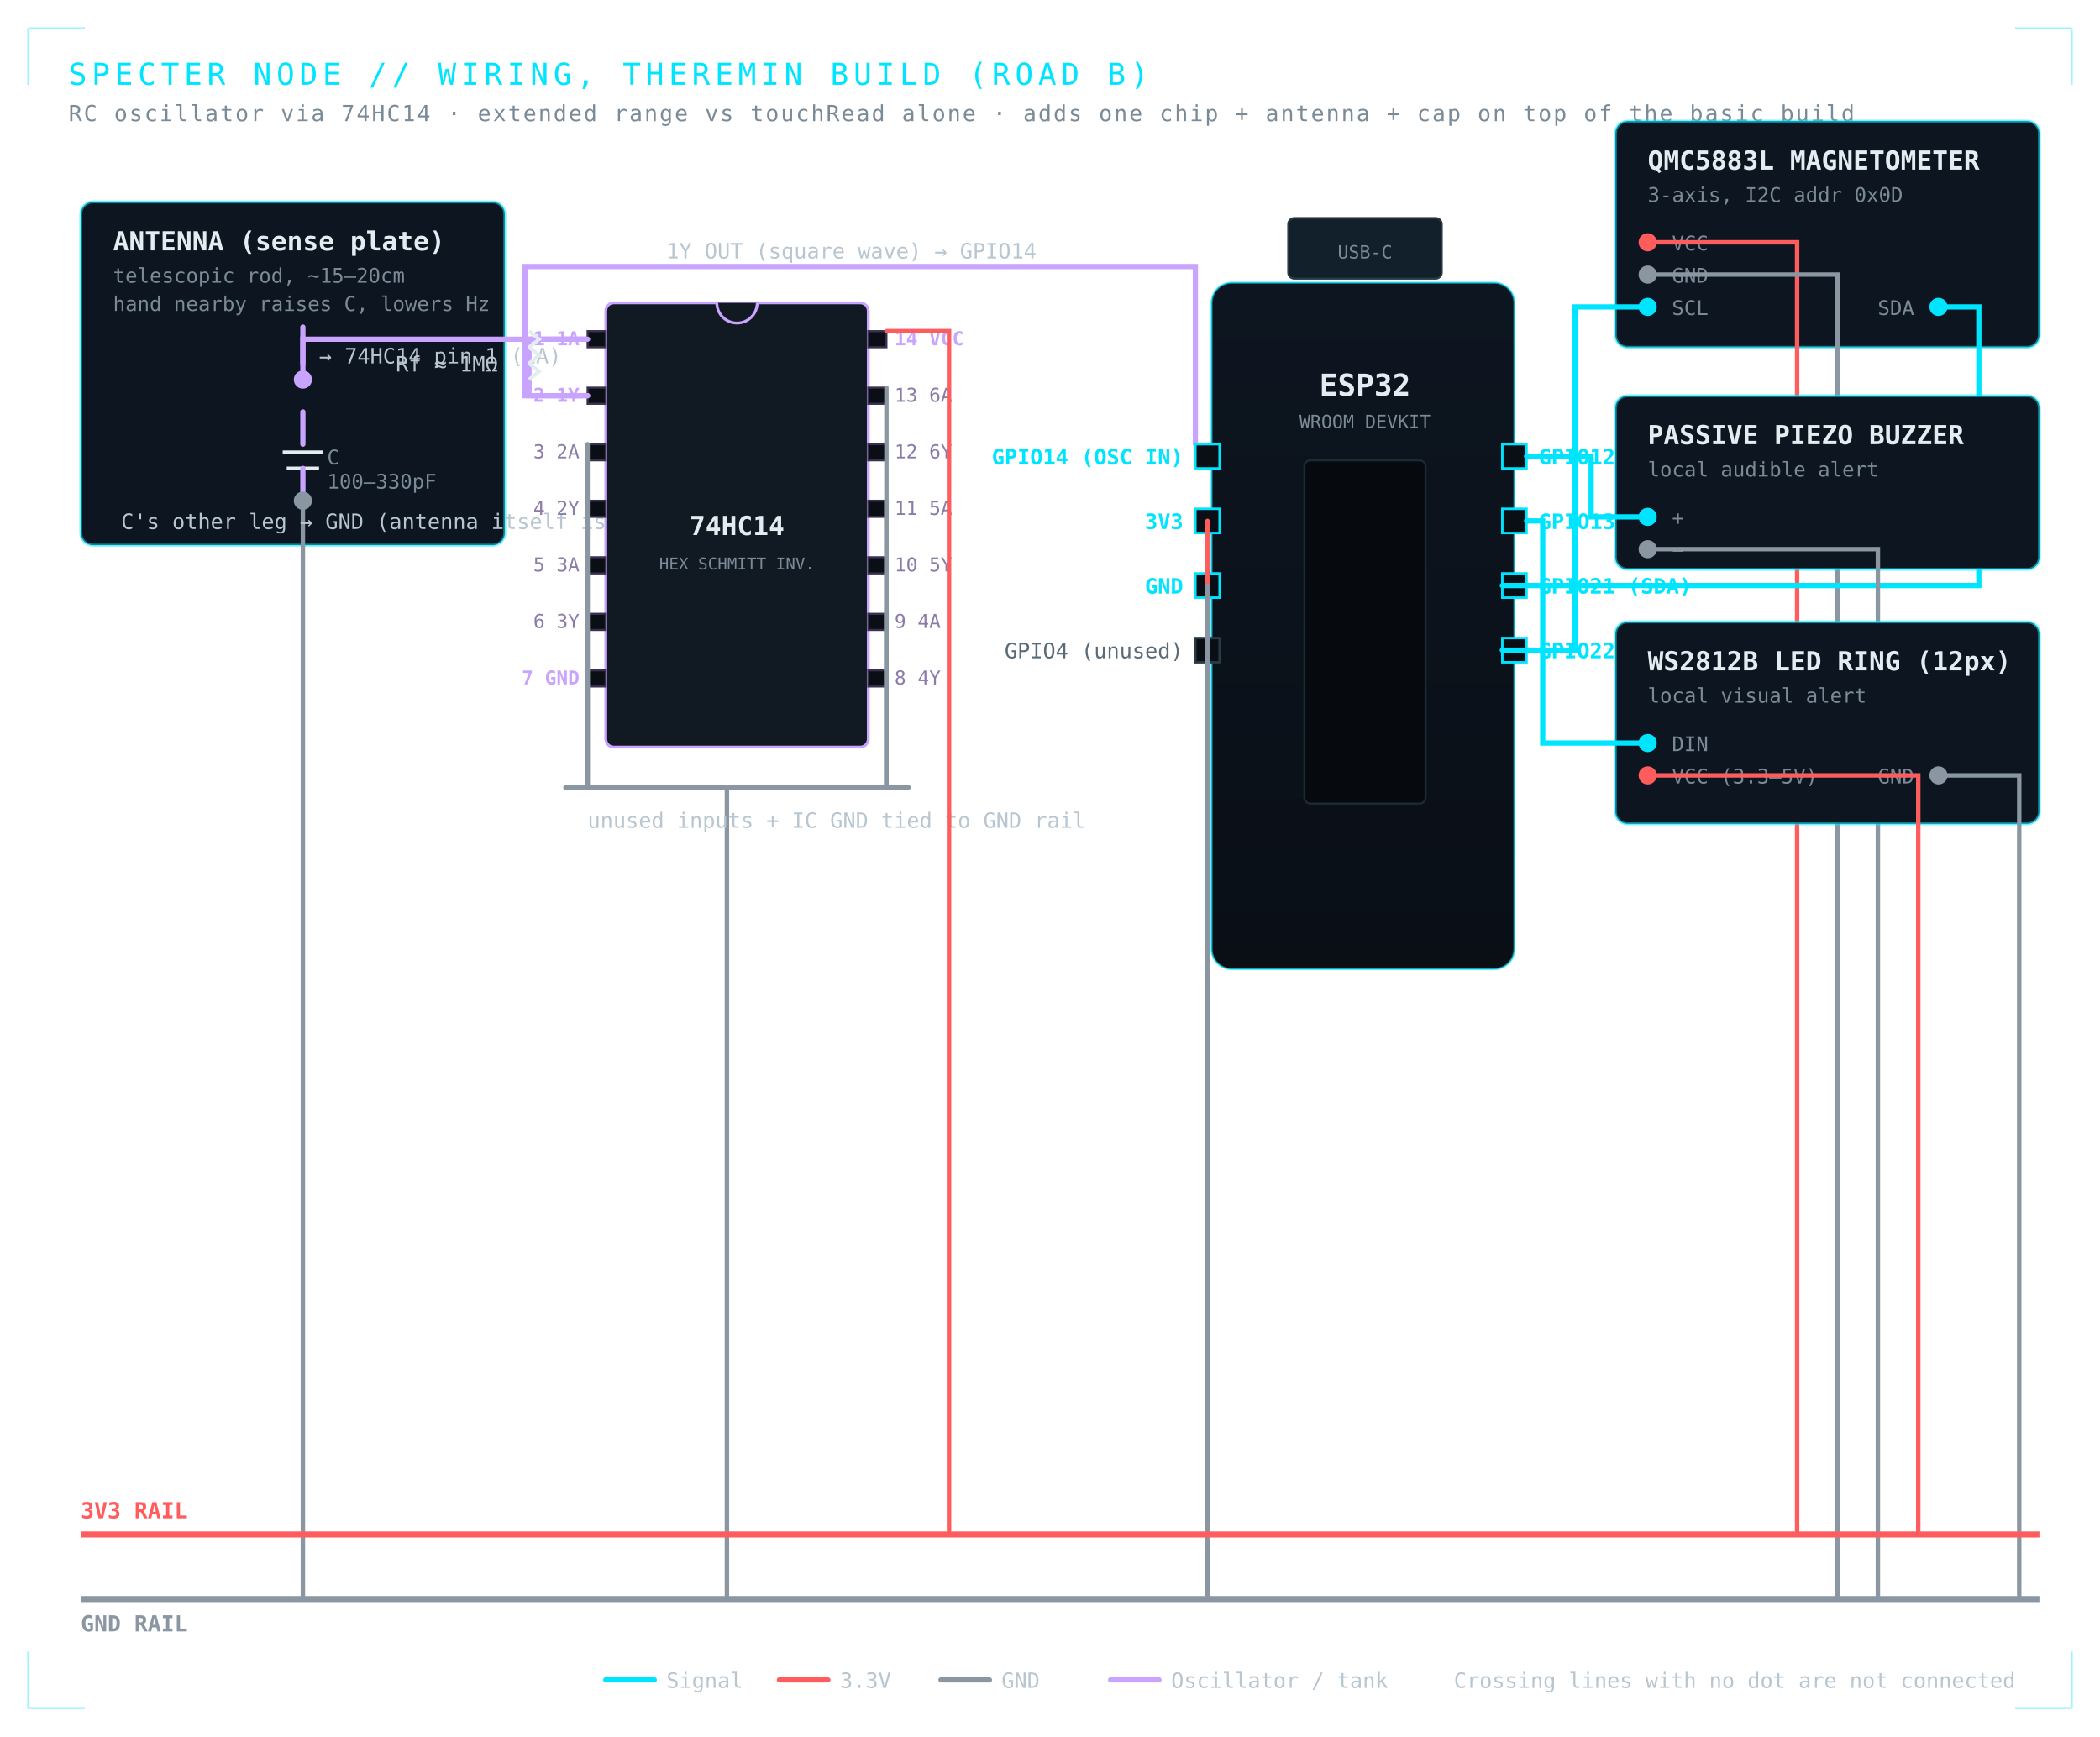
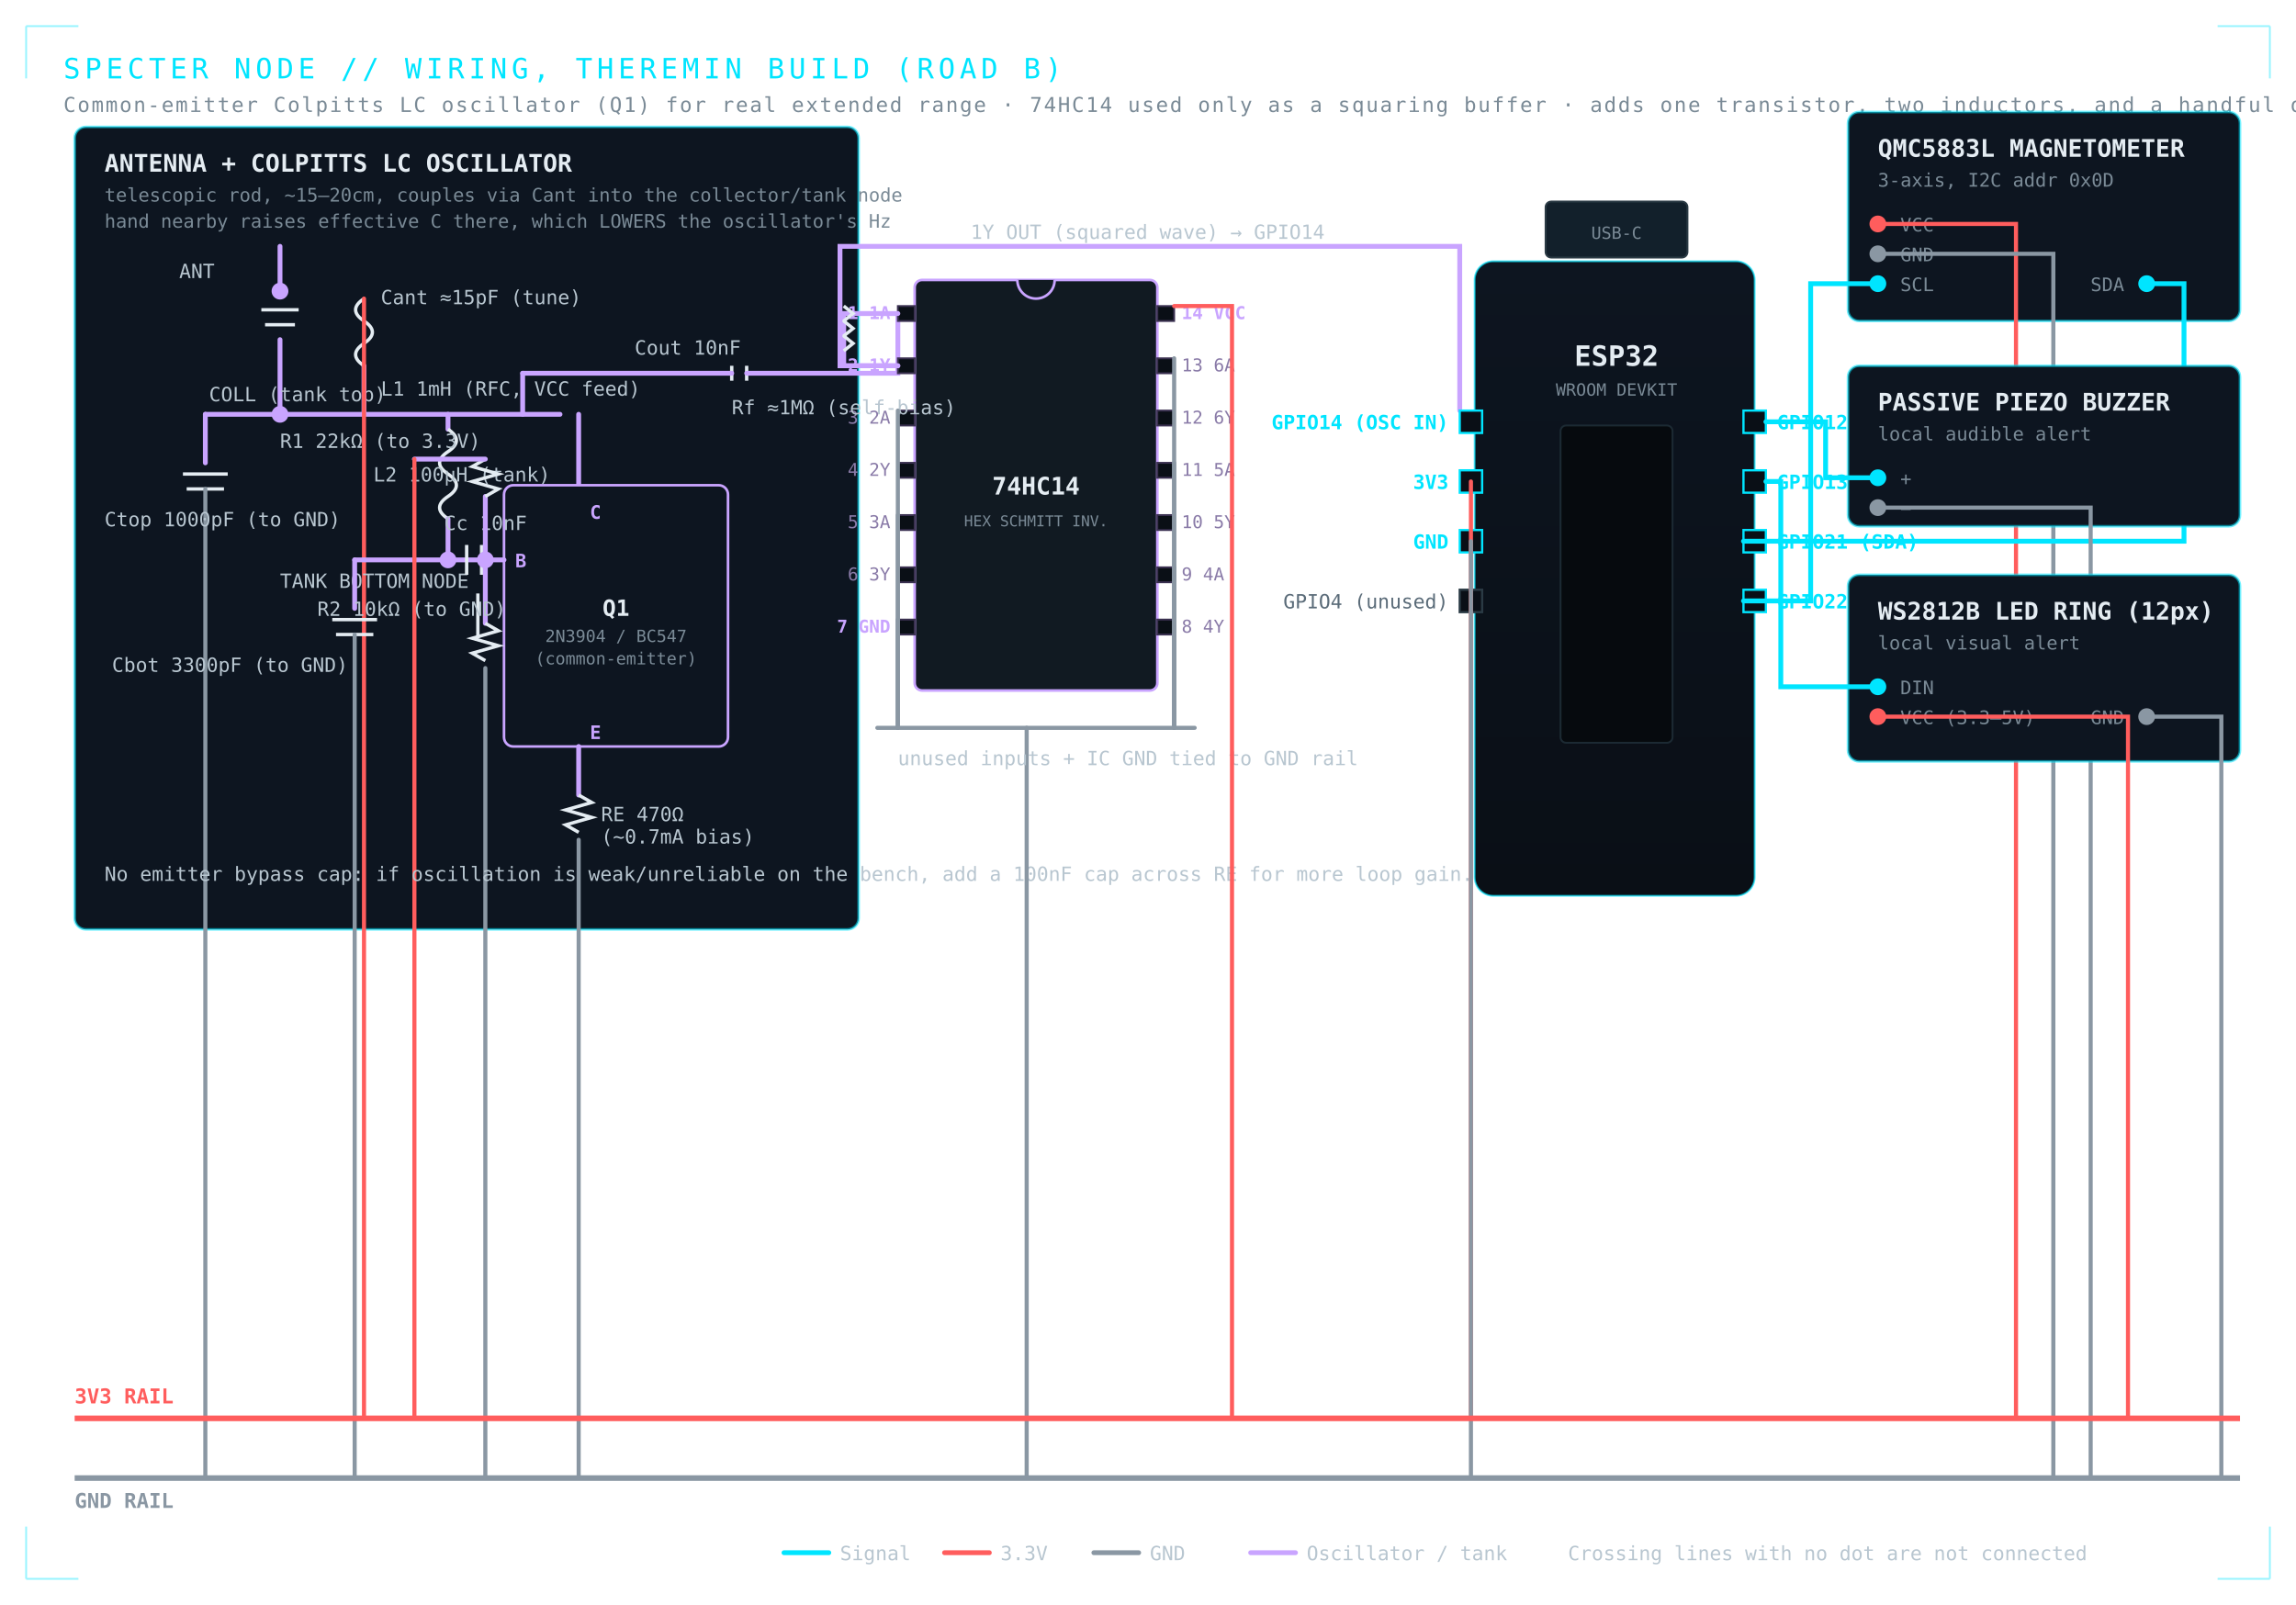
- <svg xmlns="http://www.w3.org/2000/svg" viewBox="0 0 1040 860" font-family="'Share Tech Mono',monospace" role="img" aria-label="SPECTER Node theremin build wiring diagram: a 74HC14 hex Schmitt-trigger inverter forms an RC relaxation oscillator with a capacitor and antenna as the sense plate, feeding a square wave into ESP32 GPIO14 for extended-range proximity sensing, alongside the same QMC5883L magnetometer, LED ring, and buzzer wiring as the basic build, all sharing common 3.3V and ground rails.">
+ <svg xmlns="http://www.w3.org/2000/svg" viewBox="0 0 1230 860" font-family="'Share Tech Mono',monospace" role="img" aria-label="SPECTER Node theremin build wiring diagram: a single-transistor common-emitter Colpitts LC oscillator (Q1, tank L2/Ctop/Cbot, RF choke L1) forms the antenna sense circuit, with a 74HC14 Schmitt-trigger inverter used purely as a self-biased squaring buffer to turn its sine output into a clean square wave into ESP32 GPIO14, alongside the same QMC5883L magnetometer, LED ring, and buzzer wiring as the basic build, all sharing common 3.3V and ground rails.">
  <defs>
    <linearGradient id="board2" x1="0" y1="0" x2="0" y2="1">
      <stop offset="0" stop-color="#0d1520" />
      <stop offset="1" stop-color="#0a0f16" />
    </linearGradient>
    <style>
      .pin{fill:#0a0f16;stroke:#2a3a44;stroke-width:1.2}
      .pin.used{stroke:#00e5ff}
      .pinlbl{fill:#5a6b78;font-size:10.5px}
      .pinlbl.used{fill:#00e5ff;font-weight:bold}
      .pinlbl.osc{fill:#c9a4ff;font-weight:bold}
      .comp{fill:#0d1520;stroke:#00e5ff;stroke-opacity:.55;stroke-width:1.4}
      .complbl{fill:#e4ecf2;font-size:13px;font-weight:bold}
      .compsub{fill:#7a8a96;font-size:10px}
      .wire{fill:none;stroke-width:2.6;stroke-linecap:round}
      .stub{fill:none;stroke-width:2.2;stroke-linecap:round}
      .w-sig{stroke:#00e5ff}
      .w-3v3{stroke:#ff5d5d}
      .w-gnd{stroke:#8a97a3}
      .w-osc{stroke:#c9a4ff}
      .wlbl{font-size:10.5px;fill:#b8c6d0}
      .title{fill:#00e5ff;font-size:15px;letter-spacing:.16em}
      .subtitle{fill:#7a8a96;font-size:11px;letter-spacing:.08em}
      .term{fill:#00e5ff}
      .term3{fill:#ff5d5d}
      .termg{fill:#8a97a3}
      .termo{fill:#c9a4ff}
      .brk{stroke:#00e5ff;stroke-opacity:.4;stroke-width:1;fill:none}
      .legend text{font-size:10.5px;fill:#b8c6d0}
      .ic{fill:#111a22;stroke:#c9a4ff;stroke-width:1.4}
      .icpin{fill:#0a0f16;stroke:#3a3050;stroke-width:1}
      .icpinlbl{fill:#8a7ba8;font-size:9.5px}
      .icpinlbl.used{fill:#c9a4ff;font-weight:bold}
      .capsym{stroke:#e4ecf2;stroke-width:1.8;fill:none}
+       .rsym{stroke:#e4ecf2;stroke-width:1.8;fill:none}
+       .qbox{fill:#0d1520;stroke:#c9a4ff;stroke-width:1.4}
+       .qlbl{fill:#e4ecf2;font-size:12px;font-weight:bold}
+       .qsub{fill:#7a8a96;font-size:9px}
+       .qpin{fill:#c9a4ff;font-size:10px;font-weight:bold}
      .rail{stroke-width:3}
      .rail3v3{stroke:#ff5d5d}
      .railgnd{stroke:#8a97a3}
      .raillbl{font-size:11px;font-weight:bold}
      .hop{fill:none;stroke-width:2.2}
    </style>
  </defs>
  <path class="brk" d="M14 14 h28 M14 14 v28" />
-   <path class="brk" d="M1026 14 h-28 M1026 14 v28" />
+   <path class="brk" d="M1216 14 h-28 M1216 14 v28" />
  <path class="brk" d="M14 846 h28 M14 846 v-28" />
-   <path class="brk" d="M1026 846 h-28 M1026 846 v-28" />
+   <path class="brk" d="M1216 846 h-28 M1216 846 v-28" />
  <text class="title" x="34" y="42">SPECTER NODE // WIRING, THEREMIN BUILD (ROAD B)</text>
-   <text class="subtitle" x="34" y="60">RC oscillator via 74HC14 · extended range vs touchRead alone · adds one chip + antenna + cap on top of the basic build</text>
-   <rect class="comp" x="40" y="100" width="210" height="170" rx="6" />
-   <text class="complbl" x="56" y="124">ANTENNA (sense plate)</text>
-   <text class="compsub" x="56" y="140">telescopic rod, ~15–20cm</text>
-   <text class="compsub" x="56" y="154">hand nearby raises C, lowers Hz</text>
-   <line x1="150" y1="162" x2="150" y2="180" class="wire w-osc" />
-   <circle class="termo" cx="150" cy="188" r="4.5" />
-   <path class="wire w-osc" d="M150 188 L150 168 L291 168" />
-   <text class="wlbl" x="158" y="180" font-size="9">→ 74HC14 pin 1 (1A)</text>
-   <line x1="150" y1="204" x2="150" y2="220" class="wire w-osc" />
-   <line x1="140" y1="224" x2="160" y2="224" class="capsym" />
-   <line x1="142" y1="232" x2="158" y2="232" class="capsym" />
-   <line x1="150" y1="232" x2="150" y2="248" class="wire w-osc" />
-   <text class="compsub" x="162" y="230">C</text>
-   <text class="compsub" x="162" y="242" fill="#7a8a96" font-size="9">100–330pF</text>
-   <circle class="termg" cx="150" cy="248" r="4.5" />
-   <path class="stub w-gnd" d="M150 248 L150 792" />
-   <text class="wlbl" x="60" y="262" fill="#7a8a96" font-size="9">C's other leg → GND (antenna itself is NOT grounded)</text>
-   <g transform="translate(300,150)">
+   <text class="subtitle" x="34" y="60">Common-emitter Colpitts LC oscillator (Q1) for real extended range · 74HC14 used only as a squaring buffer · adds one transistor, two inductors, and a handful of passives</text>
+   <rect class="comp" x="40" y="68" width="420" height="430" rx="6" />
+   <text class="complbl" x="56" y="92">ANTENNA + COLPITTS LC OSCILLATOR</text>
+   <text class="compsub" x="56" y="108">telescopic rod, ~15–20cm, couples via Cant into the collector/tank node</text>
+   <text class="compsub" x="56" y="122">hand nearby raises effective C there, which LOWERS the oscillator's Hz</text>
+   <line x1="150" y1="132" x2="150" y2="156" class="wire w-osc" />
+   <circle class="termo" cx="150" cy="156" r="4.5" />
+   <text class="wlbl" x="96" y="149" font-size="9">ANT</text>
+   <line x1="140" y1="166" x2="160" y2="166" class="capsym" />
+   <line x1="142" y1="174" x2="158" y2="174" class="capsym" />
+   <text class="wlbl" x="204" y="163" font-size="9">Cant ≈15pF (tune)</text>
+   <line x1="150" y1="182" x2="150" y2="222" class="wire w-osc" />
+   <line x1="110" y1="222" x2="300" y2="222" class="wire w-osc" />
+   <circle class="termo" cx="150" cy="222" r="4.5" />
+   <text class="wlbl" x="112" y="215" font-size="9">COLL (tank top)</text>
+   <line x1="110" y1="222" x2="110" y2="248" class="wire w-osc" />
+   <line x1="98" y1="254" x2="122" y2="254" class="capsym" />
+   <line x1="100" y1="262" x2="120" y2="262" class="capsym" />
+   <path class="stub w-gnd" d="M110 262 L110 792" />
+   <text class="wlbl" x="56" y="282" font-size="9">Ctop 1000pF (to GND)</text>
+   <line x1="195" y1="222" x2="195" y2="196" class="wire w-osc" />
+   <path d="M195 196 q-9 -6 0 -12 q9 -6 0 -12 q-9 -6 0 -12" fill="none" class="rsym" />
+   <path class="stub w-3v3" d="M195 160 L195 760" />
+   <text class="wlbl" x="204" y="212" font-size="9">L1 1mH (RFC, VCC feed)</text>
+   <line x1="310" y1="222" x2="310" y2="260" class="wire w-osc" />
+   <rect class="qbox" x="270" y="260" width="120" height="140" rx="5" />
+   <text class="qlbl" x="330" y="330" text-anchor="middle">Q1</text>
+   <text class="qsub" x="330" y="344" text-anchor="middle">2N3904 / BC547</text>
+   <text class="qsub" x="330" y="356" text-anchor="middle">(common-emitter)</text>
+   <text class="qpin" x="316" y="278">C</text>
+   <text class="qpin" x="276" y="304">B</text>
+   <text class="qpin" x="316" y="396">E</text>
+   <line x1="240" y1="222" x2="240" y2="230" class="wire w-osc" />
+   <path d="M240 230 q9 6 0 12 q-9 6 0 12 q9 6 0 12 q-9 6 0 12" fill="none" class="rsym" />
+   <line x1="240" y1="278" x2="240" y2="300" class="wire w-osc" />
+   <text class="wlbl" x="200" y="258" font-size="9">L2 100μH (tank)</text>
+   <line x1="190" y1="300" x2="260" y2="300" class="wire w-osc" />
+   <circle class="termo" cx="240" cy="300" r="4.5" />
+   <text class="wlbl" x="150" y="315" font-size="9">TANK BOTTOM NODE</text>
+   <line x1="190" y1="300" x2="190" y2="326" class="wire w-osc" />
+   <line x1="178" y1="332" x2="202" y2="332" class="capsym" />
+   <line x1="180" y1="340" x2="200" y2="340" class="capsym" />
+   <path class="stub w-gnd" d="M190 340 L190 792" />
+   <text class="wlbl" x="60" y="360" font-size="9">Cbot 3300pF (to GND)</text>
+   <line x1="244" y1="330" x2="268" y2="330" class="capsym" transform="rotate(90 256 330)" />
+   <line x1="250" y1="292" x2="250" y2="308" class="capsym" />
+   <line x1="258" y1="292" x2="258" y2="308" class="capsym" />
+   <text class="wlbl" x="238" y="284" font-size="9">Cc 10nF</text>
+   <circle class="termo" cx="260" cy="300" r="4.5" />
+   <line x1="260" y1="300" x2="270" y2="300" class="wire w-osc" />
+   <line x1="260" y1="300" x2="260" y2="266" class="wire w-osc" />
+   <path d="M260 266 l7 -4 l-14 -4 l14 -4 l-14 -4 l7 -4" fill="none" class="rsym" />
+   <line x1="260" y1="246" x2="222" y2="246" class="wire w-osc" />
+   <path class="stub w-3v3" d="M222 246 L222 760" />
+   <text class="wlbl" x="150" y="240" font-size="9">R1 22kΩ (to 3.3V)</text>
+   <line x1="260" y1="300" x2="260" y2="334" class="wire w-osc" />
+   <path d="M260 334 l7 4 l-14 4 l14 4 l-14 4 l7 4" fill="none" class="rsym" />
+   <path class="stub w-gnd" d="M260 358 L260 792" />
+   <text class="wlbl" x="170" y="330" font-size="9">R2 10kΩ (to GND)</text>
+   <line x1="310" y1="400" x2="310" y2="426" class="wire w-osc" />
+   <path d="M310 426 l7 4 l-14 4 l14 4 l-14 4 l7 4" fill="none" class="rsym" />
+   <path class="stub w-gnd" d="M310 450 L310 792" />
+   <text class="wlbl" x="322" y="440" font-size="9">RE 470Ω</text>
+   <text class="wlbl" x="322" y="452" font-size="9">(~0.7mA bias)</text>
+   <text class="wlbl" x="56" y="472" font-size="9">No emitter bypass cap: if oscillation is weak/unreliable on the bench, add a 100nF cap across RE for more loop gain.</text>
+   <line x1="280" y1="222" x2="280" y2="200" class="wire w-osc" />
+   <line x1="392" y1="196" x2="392" y2="204" class="capsym" />
+   <line x1="400" y1="196" x2="400" y2="204" class="capsym" />
+   <line x1="280" y1="200" x2="392" y2="200" class="wire w-osc" />
+   <path class="wire w-osc" d="M400 200 L481 200 L481 168" />
+   <text class="wlbl" x="340" y="190" font-size="9">Cout 10nF</text>
+   <g transform="translate(490,150)">
    <rect class="ic" x="0" y="0" width="130" height="220" rx="4" />
    <path d="M55 0 a10 10 0 0 0 20 0" fill="#111a22" stroke="#c9a4ff" stroke-width="1.4" />
    <text x="65" y="115" text-anchor="middle" fill="#e4ecf2" font-size="13" font-weight="bold">74HC14</text>
    <text x="65" y="132" text-anchor="middle" fill="#7a8a96" font-size="8">HEX SCHMITT INV.</text>
    <rect class="icpin" x="-9" y="14" width="9" height="8" />
    <text class="icpinlbl used" x="-13" y="21" text-anchor="end">1 1A</text>
    <rect class="icpin" x="-9" y="42" width="9" height="8" />
    <text class="icpinlbl used" x="-13" y="49" text-anchor="end">2 1Y</text>
    <rect class="icpin" x="-9" y="70" width="9" height="8" />
    <text class="icpinlbl" x="-13" y="77" text-anchor="end">3 2A</text>
    <rect class="icpin" x="-9" y="98" width="9" height="8" />
    <text class="icpinlbl" x="-13" y="105" text-anchor="end">4 2Y</text>
    <rect class="icpin" x="-9" y="126" width="9" height="8" />
    <text class="icpinlbl" x="-13" y="133" text-anchor="end">5 3A</text>
    <rect class="icpin" x="-9" y="154" width="9" height="8" />
    <text class="icpinlbl" x="-13" y="161" text-anchor="end">6 3Y</text>
    <rect class="icpin" x="-9" y="182" width="9" height="8" />
    <text class="icpinlbl used" x="-13" y="189" text-anchor="end">7 GND</text>
    <rect class="icpin" x="130" y="14" width="9" height="8" />
    <text class="icpinlbl used" x="143" y="21">14 VCC</text>
    <rect class="icpin" x="130" y="42" width="9" height="8" />
    <text class="icpinlbl" x="143" y="49">13 6A</text>
    <rect class="icpin" x="130" y="70" width="9" height="8" />
    <text class="icpinlbl" x="143" y="77">12 6Y</text>
    <rect class="icpin" x="130" y="98" width="9" height="8" />
    <text class="icpinlbl" x="143" y="105">11 5A</text>
    <rect class="icpin" x="130" y="126" width="9" height="8" />
    <text class="icpinlbl" x="143" y="133">10 5Y</text>
    <rect class="icpin" x="130" y="154" width="9" height="8" />
    <text class="icpinlbl" x="143" y="161">9 4A</text>
    <rect class="icpin" x="130" y="182" width="9" height="8" />
    <text class="icpinlbl" x="143" y="189">8 4Y</text>
  </g>
-   <path class="wire w-osc" d="M291 196 L262 196 L262 168 L291 168" fill="none" />
-   <path d="M262 168 l5 4 l-5 4 l5 4 l-5 4 l5 4 l-5 4" fill="none" class="capsym" transform="translate(0,-4)" />
-   <text class="wlbl" x="196" y="184" fill="#c9a4ff" font-size="9.5">Rf ≈ 1MΩ</text>
-   <path class="stub w-gnd" d="M291 220 L291 390" />
-   <path class="stub w-gnd" d="M291 276 L291 390" />
-   <path class="stub w-gnd" d="M291 332 L291 390" />
-   <path class="stub w-gnd" d="M439 192 L439 390" />
-   <path class="stub w-gnd" d="M439 248 L439 390" />
-   <path class="stub w-gnd" d="M439 304 L439 390" />
-   <line x1="280" y1="390" x2="450" y2="390" class="stub w-gnd" />
-   <path class="stub w-gnd" d="M360 390 L360 792" />
-   <text class="wlbl" x="291" y="410" fill="#7a8a96" font-size="9">unused inputs + IC GND tied to GND rail</text>
-   <path class="stub w-3v3" d="M439 164 L470 164 L470 760" />
-   <path class="wire w-osc" d="M291 196 L260 196 L260 132 L592 132 L592 220" />
-   <text class="wlbl" x="330" y="128" fill="#c9a4ff">1Y OUT (square wave) → GPIO14</text>
-   <rect x="600" y="140" width="150" height="340" rx="10" fill="url(#board2)" stroke="#00e5ff" stroke-opacity=".65" />
-   <rect x="638" y="108" width="76" height="30" rx="3" fill="#12202b" stroke="#2a3a44" />
-   <text x="676" y="128" text-anchor="middle" fill="#7a8a96" font-size="9">USB-C</text>
-   <text x="676" y="196" text-anchor="middle" fill="#e4ecf2" font-size="15" font-weight="bold">ESP32</text>
-   <text x="676" y="212" text-anchor="middle" fill="#7a8a96" font-size="9">WROOM DEVKIT</text>
-   <rect x="646" y="228" width="60" height="170" rx="3" fill="#060a0e" stroke="#1c2a33" />
-   <rect class="pin used" x="592" y="220" width="12" height="12" />
-   <text class="pinlbl used" x="586" y="230" text-anchor="end">GPIO14 (OSC IN)</text>
-   <rect class="pin used" x="592" y="252" width="12" height="12" />
-   <text class="pinlbl used" x="586" y="262" text-anchor="end">3V3</text>
-   <rect class="pin used" x="592" y="284" width="12" height="12" />
-   <text class="pinlbl used" x="586" y="294" text-anchor="end">GND</text>
-   <rect class="pin" x="592" y="316" width="12" height="12" />
-   <text class="pinlbl" x="586" y="326" text-anchor="end">GPIO4 (unused)</text>
-   <rect class="pin used" x="744" y="220" width="12" height="12" />
-   <text class="pinlbl used" x="762" y="230">GPIO12</text>
-   <rect class="pin used" x="744" y="252" width="12" height="12" />
-   <text class="pinlbl used" x="762" y="262">GPIO13</text>
-   <rect class="pin used" x="744" y="284" width="12" height="12" />
-   <text class="pinlbl used" x="762" y="294">GPIO21 (SDA)</text>
-   <rect class="pin used" x="744" y="316" width="12" height="12" />
-   <text class="pinlbl used" x="762" y="326">GPIO22 (SCL)</text>
-   <path class="stub w-3v3" d="M598 258 L598 760" />
-   <path class="stub w-gnd" d="M598 290 L598 792" />
-   <rect class="comp" x="800" y="60" width="210" height="112" rx="6" />
-   <text class="complbl" x="816" y="84">QMC5883L MAGNETOMETER</text>
-   <text class="compsub" x="816" y="100">3-axis, I2C addr 0x0D</text>
-   <circle class="term3" cx="816" cy="120" r="4.5" />
-   <text class="compsub" x="828" y="124">VCC</text>
-   <circle class="termg" cx="816" cy="136" r="4.5" />
-   <text class="compsub" x="828" y="140">GND</text>
-   <circle class="term" cx="816" cy="152" r="4.5" />
-   <text class="compsub" x="828" y="156">SCL</text>
-   <circle class="term" cx="960" cy="152" r="4.5" />
-   <text class="compsub" x="948" y="156" text-anchor="end">SDA</text>
-   <path class="stub w-3v3" d="M816 120 L890 120 L890 760" />
-   <path class="stub w-gnd" d="M816 136 L910 136 L910 792" />
-   <path class="wire w-sig" d="M816 152 L780 152 L780 322 L744 322" />
-   <path class="wire w-sig" d="M960 152 L980 152 L980 290 L744 290" />
-   <rect class="comp" x="800" y="196" width="210" height="86" rx="6" />
-   <text class="complbl" x="816" y="220">PASSIVE PIEZO BUZZER</text>
-   <text class="compsub" x="816" y="236">local audible alert</text>
-   <circle class="term" cx="816" cy="256" r="4.5" />
-   <text class="compsub" x="828" y="260">+</text>
-   <circle class="termg" cx="816" cy="272" r="4.5" />
-   <text class="compsub" x="828" y="276">−</text>
-   <path class="wire w-sig" d="M816 256 L788 256 L788 226 L756 226" />
-   <path class="stub w-gnd" d="M816 272 L930 272 L930 792" />
-   <rect class="comp" x="800" y="308" width="210" height="100" rx="6" />
-   <text class="complbl" x="816" y="332">WS2812B LED RING (12px)</text>
-   <text class="compsub" x="816" y="348">local visual alert</text>
-   <circle class="term" cx="816" cy="368" r="4.5" />
-   <text class="compsub" x="828" y="372">DIN</text>
-   <circle class="term3" cx="816" cy="384" r="4.5" />
-   <text class="compsub" x="828" y="388">VCC (3.3–5V)</text>
-   <circle class="termg" cx="960" cy="384" r="4.5" />
-   <text class="compsub" x="948" y="388" text-anchor="end">GND</text>
-   <path class="wire w-sig" d="M816 368 L764 368 L764 258 L756 258" />
-   <path class="stub w-3v3" d="M816 384 L950 384 L950 760" />
-   <path class="stub w-gnd" d="M960 384 L1000 384 L1000 792" />
-   <line x1="40" y1="760" x2="1010" y2="760" class="rail rail3v3" />
+   <path class="wire w-osc" d="M481 196 L452 196 L452 168 L481 168" fill="none" />
+   <path d="M452 168 l5 4 l-5 4 l5 4 l-5 4 l5 4 l-5 4" fill="none" class="capsym" transform="translate(0,-4)" />
+   <text class="wlbl" x="392" y="222" fill="#c9a4ff" font-size="9.5">Rf ≈1MΩ (self-bias)</text>
+   <path class="stub w-gnd" d="M481 220 L481 390" />
+   <path class="stub w-gnd" d="M481 276 L481 390" />
+   <path class="stub w-gnd" d="M481 332 L481 390" />
+   <path class="stub w-gnd" d="M629 192 L629 390" />
+   <path class="stub w-gnd" d="M629 248 L629 390" />
+   <path class="stub w-gnd" d="M629 304 L629 390" />
+   <line x1="470" y1="390" x2="640" y2="390" class="stub w-gnd" />
+   <path class="stub w-gnd" d="M550 390 L550 792" />
+   <text class="wlbl" x="481" y="410" fill="#7a8a96" font-size="9">unused inputs + IC GND tied to GND rail</text>
+   <path class="stub w-3v3" d="M629 164 L660 164 L660 760" />
+   <path class="wire w-osc" d="M481 196 L450 196 L450 132 L782 132 L782 220" />
+   <text class="wlbl" x="520" y="128" fill="#c9a4ff">1Y OUT (squared wave) → GPIO14</text>
+   <rect x="790" y="140" width="150" height="340" rx="10" fill="url(#board2)" stroke="#00e5ff" stroke-opacity=".65" />
+   <rect x="828" y="108" width="76" height="30" rx="3" fill="#12202b" stroke="#2a3a44" />
+   <text x="866" y="128" text-anchor="middle" fill="#7a8a96" font-size="9">USB-C</text>
+   <text x="866" y="196" text-anchor="middle" fill="#e4ecf2" font-size="15" font-weight="bold">ESP32</text>
+   <text x="866" y="212" text-anchor="middle" fill="#7a8a96" font-size="9">WROOM DEVKIT</text>
+   <rect x="836" y="228" width="60" height="170" rx="3" fill="#060a0e" stroke="#1c2a33" />
+   <rect class="pin used" x="782" y="220" width="12" height="12" />
+   <text class="pinlbl used" x="776" y="230" text-anchor="end">GPIO14 (OSC IN)</text>
+   <rect class="pin used" x="782" y="252" width="12" height="12" />
+   <text class="pinlbl used" x="776" y="262" text-anchor="end">3V3</text>
+   <rect class="pin used" x="782" y="284" width="12" height="12" />
+   <text class="pinlbl used" x="776" y="294" text-anchor="end">GND</text>
+   <rect class="pin" x="782" y="316" width="12" height="12" />
+   <text class="pinlbl" x="776" y="326" text-anchor="end">GPIO4 (unused)</text>
+   <rect class="pin used" x="934" y="220" width="12" height="12" />
+   <text class="pinlbl used" x="952" y="230">GPIO12</text>
+   <rect class="pin used" x="934" y="252" width="12" height="12" />
+   <text class="pinlbl used" x="952" y="262">GPIO13</text>
+   <rect class="pin used" x="934" y="284" width="12" height="12" />
+   <text class="pinlbl used" x="952" y="294">GPIO21 (SDA)</text>
+   <rect class="pin used" x="934" y="316" width="12" height="12" />
+   <text class="pinlbl used" x="952" y="326">GPIO22 (SCL)</text>
+   <path class="stub w-3v3" d="M788 258 L788 760" />
+   <path class="stub w-gnd" d="M788 290 L788 792" />
+   <rect class="comp" x="990" y="60" width="210" height="112" rx="6" />
+   <text class="complbl" x="1006" y="84">QMC5883L MAGNETOMETER</text>
+   <text class="compsub" x="1006" y="100">3-axis, I2C addr 0x0D</text>
+   <circle class="term3" cx="1006" cy="120" r="4.5" />
+   <text class="compsub" x="1018" y="124">VCC</text>
+   <circle class="termg" cx="1006" cy="136" r="4.5" />
+   <text class="compsub" x="1018" y="140">GND</text>
+   <circle class="term" cx="1006" cy="152" r="4.5" />
+   <text class="compsub" x="1018" y="156">SCL</text>
+   <circle class="term" cx="1150" cy="152" r="4.5" />
+   <text class="compsub" x="1138" y="156" text-anchor="end">SDA</text>
+   <path class="stub w-3v3" d="M1006 120 L1080 120 L1080 760" />
+   <path class="stub w-gnd" d="M1006 136 L1100 136 L1100 792" />
+   <path class="wire w-sig" d="M1006 152 L970 152 L970 322 L934 322" />
+   <path class="wire w-sig" d="M1150 152 L1170 152 L1170 290 L934 290" />
+   <rect class="comp" x="990" y="196" width="210" height="86" rx="6" />
+   <text class="complbl" x="1006" y="220">PASSIVE PIEZO BUZZER</text>
+   <text class="compsub" x="1006" y="236">local audible alert</text>
+   <circle class="term" cx="1006" cy="256" r="4.5" />
+   <text class="compsub" x="1018" y="260">+</text>
+   <circle class="termg" cx="1006" cy="272" r="4.5" />
+   <text class="compsub" x="1018" y="276">−</text>
+   <path class="wire w-sig" d="M1006 256 L978 256 L978 226 L946 226" />
+   <path class="stub w-gnd" d="M1006 272 L1120 272 L1120 792" />
+   <rect class="comp" x="990" y="308" width="210" height="100" rx="6" />
+   <text class="complbl" x="1006" y="332">WS2812B LED RING (12px)</text>
+   <text class="compsub" x="1006" y="348">local visual alert</text>
+   <circle class="term" cx="1006" cy="368" r="4.5" />
+   <text class="compsub" x="1018" y="372">DIN</text>
+   <circle class="term3" cx="1006" cy="384" r="4.5" />
+   <text class="compsub" x="1018" y="388">VCC (3.3–5V)</text>
+   <circle class="termg" cx="1150" cy="384" r="4.5" />
+   <text class="compsub" x="1138" y="388" text-anchor="end">GND</text>
+   <path class="wire w-sig" d="M1006 368 L954 368 L954 258 L946 258" />
+   <path class="stub w-3v3" d="M1006 384 L1140 384 L1140 760" />
+   <path class="stub w-gnd" d="M1150 384 L1190 384 L1190 792" />
+   <line x1="40" y1="760" x2="1200" y2="760" class="rail rail3v3" />
  <text class="raillbl" x="40" y="752" fill="#ff5d5d">3V3 RAIL</text>
-   <line x1="40" y1="792" x2="1010" y2="792" class="rail railgnd" />
+   <line x1="40" y1="792" x2="1200" y2="792" class="rail railgnd" />
  <text class="raillbl" x="40" y="808" fill="#8a97a3">GND RAIL</text>
-   <g class="legend" transform="translate(300,832)">
+   <g class="legend" transform="translate(420,832)">
    <line x1="0" y1="0" x2="24" y2="0" class="wire w-sig" />
    <text x="30" y="4">Signal</text>
    <line x1="86" y1="0" x2="110" y2="0" class="wire w-3v3" />
    <text x="116" y="4">3.3V</text>
    <line x1="166" y1="0" x2="190" y2="0" class="wire w-gnd" />
    <text x="196" y="4">GND</text>
    <line x1="250" y1="0" x2="274" y2="0" class="wire w-osc" />
    <text x="280" y="4">Oscillator / tank</text>
    <text x="420" y="4" fill="#5a6b78" font-size="9.5">Crossing lines with no dot are not connected</text>
  </g>
</svg>
